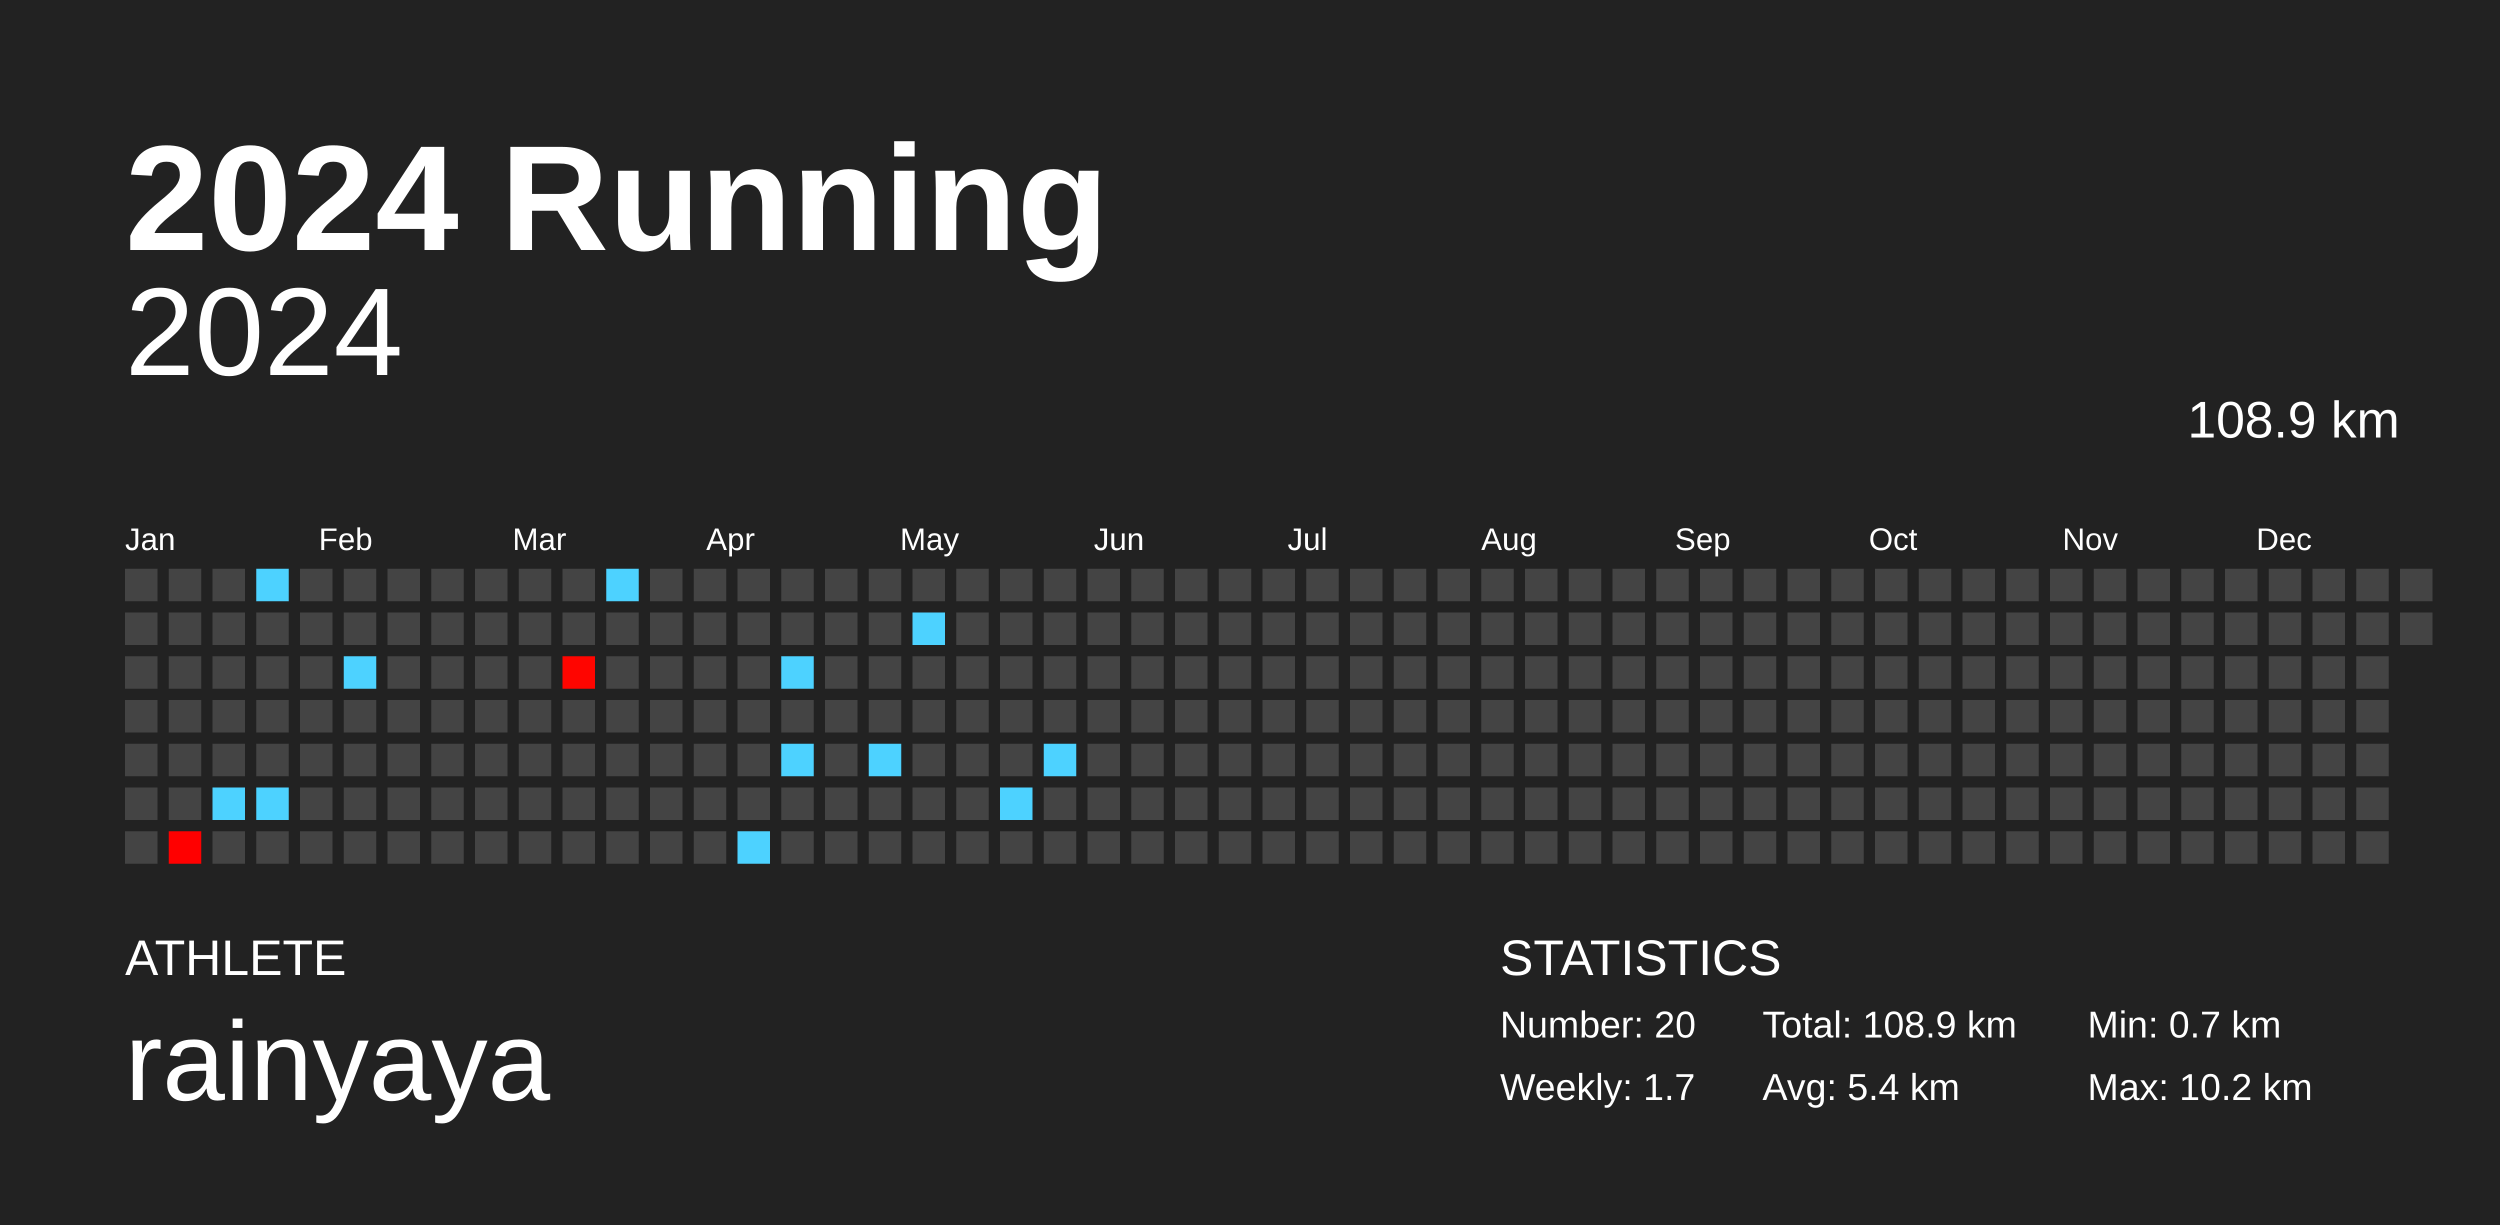
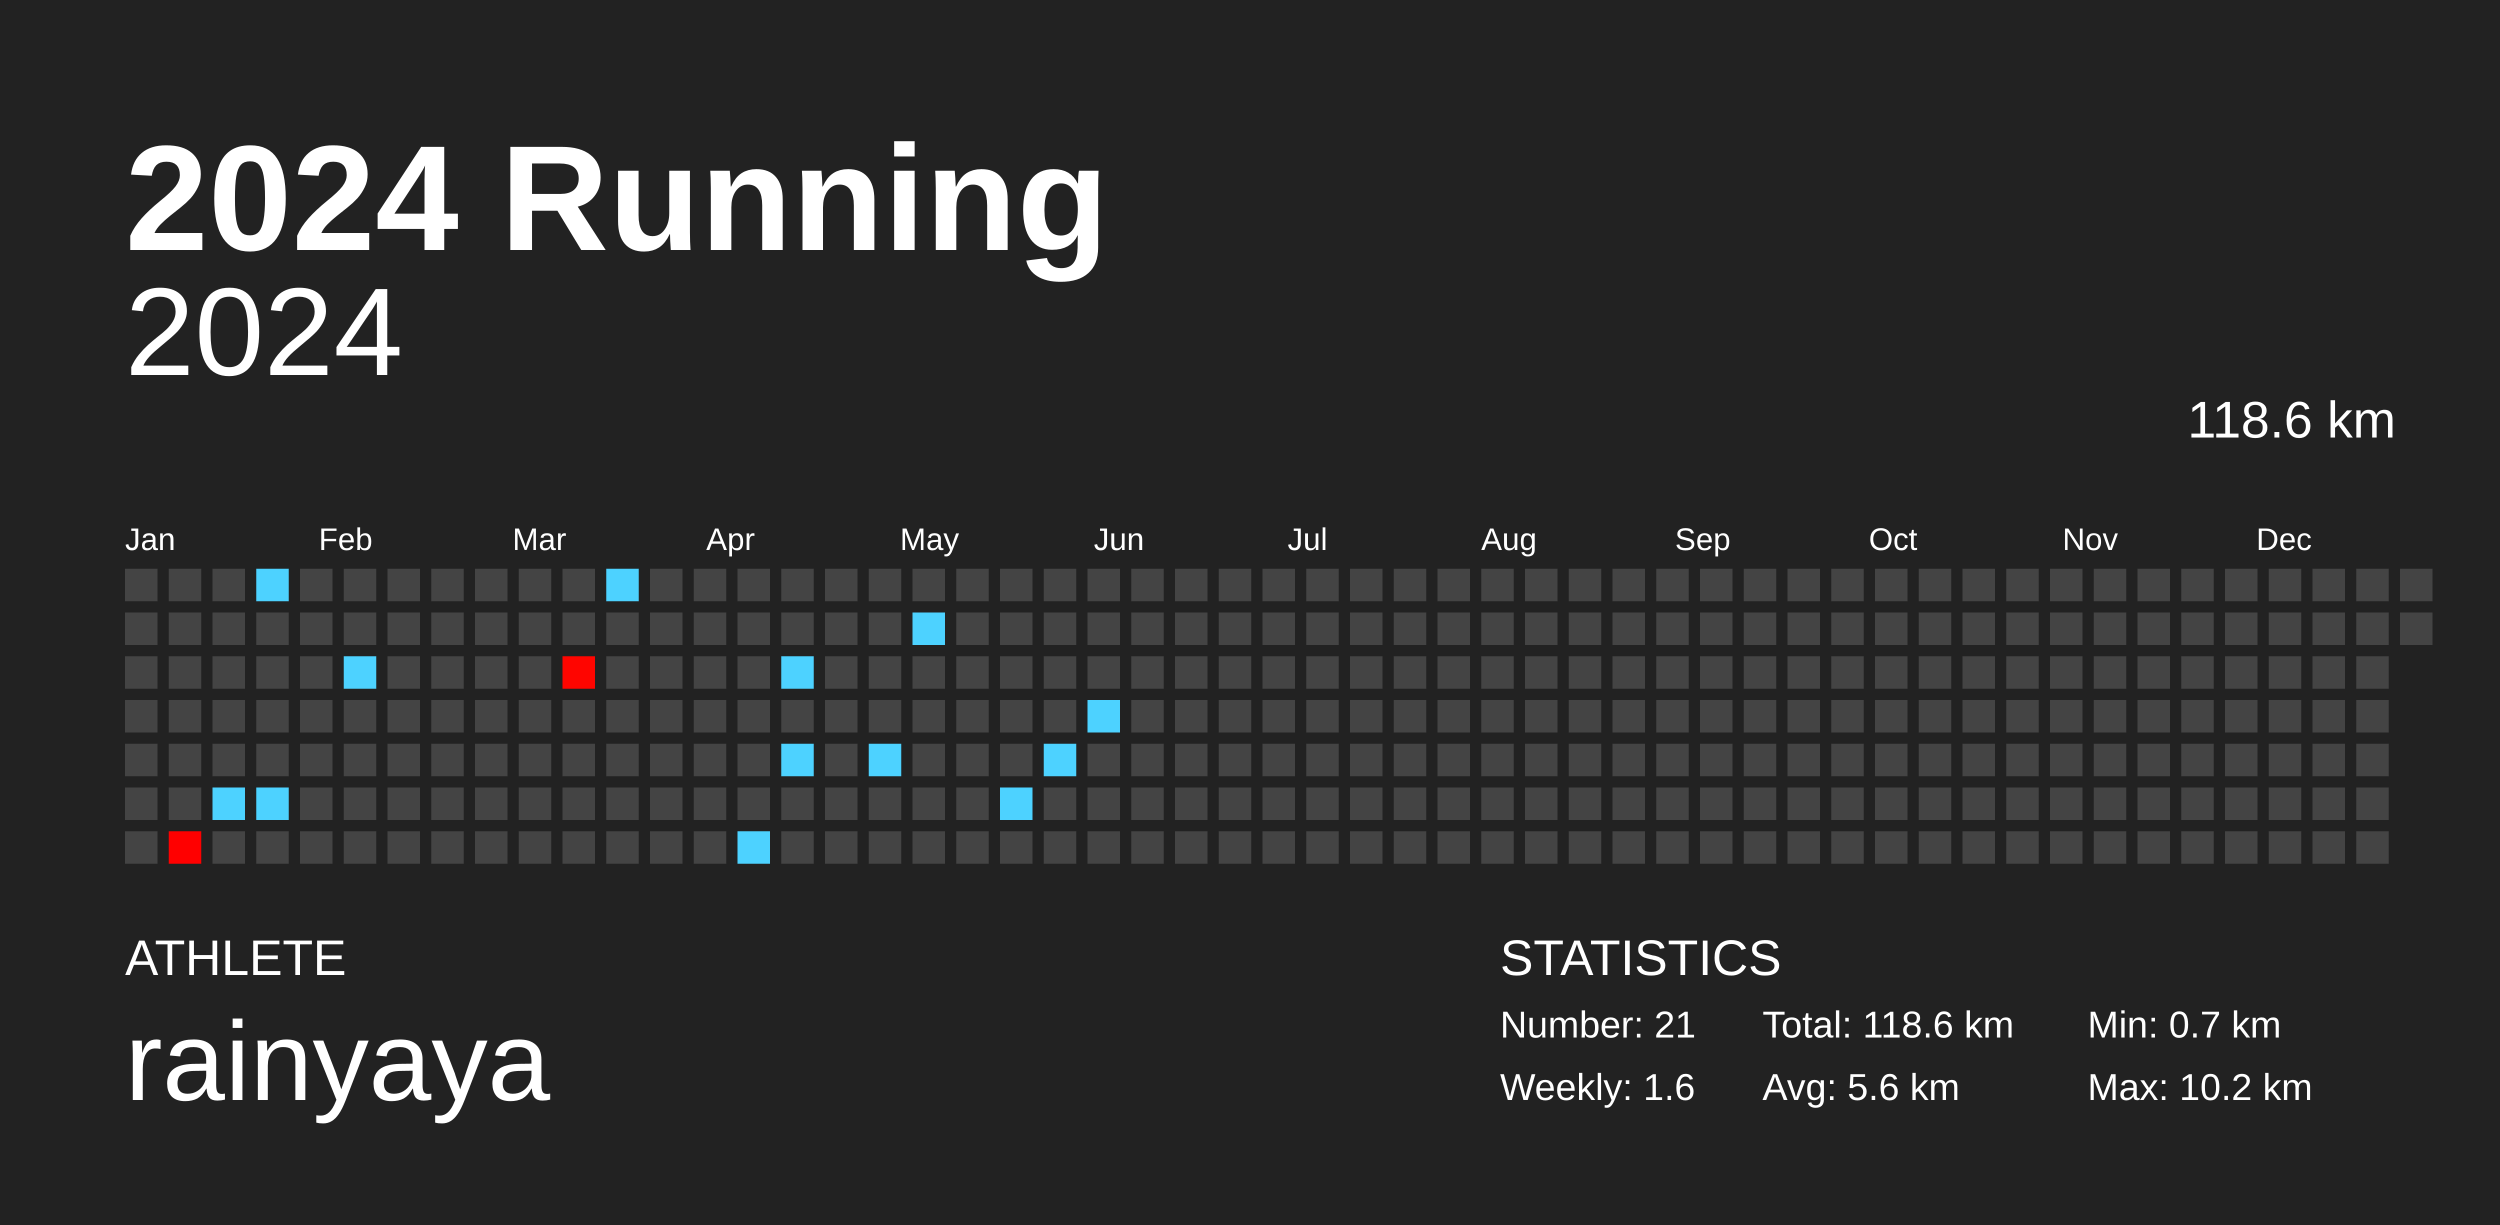
<svg xmlns="http://www.w3.org/2000/svg" baseProfile="full" height="98mm" version="1.1" viewBox="0,0,200,98" width="200mm">
  <defs />
  <rect fill="#222222" height="98" width="200" x="0" y="0" />
  <text fill="#FFFFFF" style="font-size:12px; font-family:Arial; font-weight:bold;" x="10" y="20">2024 Running</text>
  <text fill="#FFFFFF" style="font-size:4px; font-family:Arial" x="10" y="78">ATHLETE</text>
  <text fill="#FFFFFF" style="font-size:9px; font-family:Arial" x="10" y="88">rainyaya</text>
  <text fill="#FFFFFF" style="font-size:4px; font-family:Arial" x="120" y="78">STATISTICS</text>
-   <text fill="#FFFFFF" style="font-size:3px; font-family:Arial" x="120" y="83">Number: 20</text>
-   <text fill="#FFFFFF" style="font-size:3px; font-family:Arial" x="120" y="88">Weekly: 1.7</text>
-   <text fill="#FFFFFF" style="font-size:3px; font-family:Arial" x="141" y="83">Total: 108.9 km</text>
-   <text fill="#FFFFFF" style="font-size:3px; font-family:Arial" x="141" y="88">Avg: 5.4 km</text>
+   <text fill="#FFFFFF" style="font-size:3px; font-family:Arial" x="120" y="83">Number: 21</text>
+   <text fill="#FFFFFF" style="font-size:3px; font-family:Arial" x="120" y="88">Weekly: 1.6</text>
+   <text fill="#FFFFFF" style="font-size:3px; font-family:Arial" x="141" y="83">Total: 118.6 km</text>
+   <text fill="#FFFFFF" style="font-size:3px; font-family:Arial" x="141" y="88">Avg: 5.6 km</text>
  <text fill="#FFFFFF" style="font-size:3px; font-family:Arial" x="167" y="83">Min: 0.7 km</text>
  <text fill="#FFFFFF" style="font-size:3px; font-family:Arial" x="167" y="88">Max: 10.2 km</text>
  <text alignment-baseline="hanging" fill="#FFFFFF" style="font-size:10.0px; font-family:Arial;" x="10" y="30">2024</text>
-   <text alignment-baseline="hanging" fill="#FFFFFF" style="font-size:4.125px; font-family:Arial;" x="175" y="35">108.9 km</text>
+   <text alignment-baseline="hanging" fill="#FFFFFF" style="font-size:4.125px; font-family:Arial;" x="175" y="35">118.6 km</text>
  <text fill="#FFFFFF" style="font-size:2.5px; font-family:Arial" x="10.0" y="44">Jan</text>
  <text fill="#FFFFFF" style="font-size:2.5px; font-family:Arial" x="25.5" y="44">Feb</text>
  <text fill="#FFFFFF" style="font-size:2.5px; font-family:Arial" x="41.0" y="44">Mar</text>
  <text fill="#FFFFFF" style="font-size:2.5px; font-family:Arial" x="56.5" y="44">Apr</text>
  <text fill="#FFFFFF" style="font-size:2.5px; font-family:Arial" x="72.0" y="44">May</text>
  <text fill="#FFFFFF" style="font-size:2.5px; font-family:Arial" x="87.5" y="44">Jun</text>
  <text fill="#FFFFFF" style="font-size:2.5px; font-family:Arial" x="103.0" y="44">Jul</text>
  <text fill="#FFFFFF" style="font-size:2.5px; font-family:Arial" x="118.5" y="44">Aug</text>
  <text fill="#FFFFFF" style="font-size:2.5px; font-family:Arial" x="134.0" y="44">Sep</text>
  <text fill="#FFFFFF" style="font-size:2.5px; font-family:Arial" x="149.5" y="44">Oct</text>
  <text fill="#FFFFFF" style="font-size:2.5px; font-family:Arial" x="165.0" y="44">Nov</text>
  <text fill="#FFFFFF" style="font-size:2.5px; font-family:Arial" x="180.5" y="44">Dec</text>
  <rect fill="#444444" height="2.6" width="2.6" x="10.0" y="45.5" />
  <rect fill="#444444" height="2.6" width="2.6" x="10.0" y="49.0" />
  <rect fill="#444444" height="2.6" width="2.6" x="10.0" y="52.5" />
  <rect fill="#444444" height="2.6" width="2.6" x="10.0" y="56.0" />
  <rect fill="#444444" height="2.6" width="2.6" x="10.0" y="59.5" />
  <rect fill="#444444" height="2.6" width="2.6" x="10.0" y="63.0" />
  <rect fill="#444444" height="2.6" width="2.6" x="10.0" y="66.5" />
  <rect fill="#444444" height="2.6" width="2.6" x="13.5" y="45.5" />
  <rect fill="#444444" height="2.6" width="2.6" x="13.5" y="49.0" />
  <rect fill="#444444" height="2.6" width="2.6" x="13.5" y="52.5" />
  <rect fill="#444444" height="2.6" width="2.6" x="13.5" y="56.0" />
  <rect fill="#444444" height="2.6" width="2.6" x="13.5" y="59.5" />
  <rect fill="#444444" height="2.6" width="2.6" x="13.5" y="63.0" />
  <rect fill="#ff0000" height="2.6" width="2.6" x="13.5" y="66.5" />
  <rect fill="#444444" height="2.6" width="2.6" x="17.0" y="45.5" />
  <rect fill="#444444" height="2.6" width="2.6" x="17.0" y="49.0" />
  <rect fill="#444444" height="2.6" width="2.6" x="17.0" y="52.5" />
  <rect fill="#444444" height="2.6" width="2.6" x="17.0" y="56.0" />
  <rect fill="#444444" height="2.6" width="2.6" x="17.0" y="59.5" />
  <rect fill="#4dd2ff" height="2.6" width="2.6" x="17.0" y="63.0" />
  <rect fill="#444444" height="2.6" width="2.6" x="17.0" y="66.5" />
  <rect fill="#4dd2ff" height="2.6" width="2.6" x="20.5" y="45.5" />
  <rect fill="#444444" height="2.6" width="2.6" x="20.5" y="49.0" />
  <rect fill="#444444" height="2.6" width="2.6" x="20.5" y="52.5" />
  <rect fill="#444444" height="2.6" width="2.6" x="20.5" y="56.0" />
  <rect fill="#444444" height="2.6" width="2.6" x="20.5" y="59.5" />
  <rect fill="#4dd2ff" height="2.6" width="2.6" x="20.5" y="63.0" />
  <rect fill="#444444" height="2.6" width="2.6" x="20.5" y="66.5" />
  <rect fill="#444444" height="2.6" width="2.6" x="24.0" y="45.5" />
  <rect fill="#444444" height="2.6" width="2.6" x="24.0" y="49.0" />
  <rect fill="#444444" height="2.6" width="2.6" x="24.0" y="52.5" />
  <rect fill="#444444" height="2.6" width="2.6" x="24.0" y="56.0" />
  <rect fill="#444444" height="2.6" width="2.6" x="24.0" y="59.5" />
  <rect fill="#444444" height="2.6" width="2.6" x="24.0" y="63.0" />
  <rect fill="#444444" height="2.6" width="2.6" x="24.0" y="66.5" />
  <rect fill="#444444" height="2.6" width="2.6" x="27.5" y="45.5" />
  <rect fill="#444444" height="2.6" width="2.6" x="27.5" y="49.0" />
  <rect fill="#4dd2ff" height="2.6" width="2.6" x="27.5" y="52.5" />
  <rect fill="#444444" height="2.6" width="2.6" x="27.5" y="56.0" />
  <rect fill="#444444" height="2.6" width="2.6" x="27.5" y="59.5" />
  <rect fill="#444444" height="2.6" width="2.6" x="27.5" y="63.0" />
  <rect fill="#444444" height="2.6" width="2.6" x="27.5" y="66.5" />
  <rect fill="#444444" height="2.6" width="2.6" x="31.0" y="45.5" />
  <rect fill="#444444" height="2.6" width="2.6" x="31.0" y="49.0" />
  <rect fill="#444444" height="2.6" width="2.6" x="31.0" y="52.5" />
  <rect fill="#444444" height="2.6" width="2.6" x="31.0" y="56.0" />
  <rect fill="#444444" height="2.6" width="2.6" x="31.0" y="59.5" />
  <rect fill="#444444" height="2.6" width="2.6" x="31.0" y="63.0" />
  <rect fill="#444444" height="2.6" width="2.6" x="31.0" y="66.5" />
  <rect fill="#444444" height="2.6" width="2.6" x="34.5" y="45.5" />
  <rect fill="#444444" height="2.6" width="2.6" x="34.5" y="49.0" />
  <rect fill="#444444" height="2.6" width="2.6" x="34.5" y="52.5" />
  <rect fill="#444444" height="2.6" width="2.6" x="34.5" y="56.0" />
  <rect fill="#444444" height="2.6" width="2.6" x="34.5" y="59.5" />
  <rect fill="#444444" height="2.6" width="2.6" x="34.5" y="63.0" />
  <rect fill="#444444" height="2.6" width="2.6" x="34.5" y="66.5" />
  <rect fill="#444444" height="2.6" width="2.6" x="38.0" y="45.5" />
  <rect fill="#444444" height="2.6" width="2.6" x="38.0" y="49.0" />
  <rect fill="#444444" height="2.6" width="2.6" x="38.0" y="52.5" />
  <rect fill="#444444" height="2.6" width="2.6" x="38.0" y="56.0" />
  <rect fill="#444444" height="2.6" width="2.6" x="38.0" y="59.5" />
  <rect fill="#444444" height="2.6" width="2.6" x="38.0" y="63.0" />
  <rect fill="#444444" height="2.6" width="2.6" x="38.0" y="66.5" />
  <rect fill="#444444" height="2.6" width="2.6" x="41.5" y="45.5" />
  <rect fill="#444444" height="2.6" width="2.6" x="41.5" y="49.0" />
  <rect fill="#444444" height="2.6" width="2.6" x="41.5" y="52.5" />
  <rect fill="#444444" height="2.6" width="2.6" x="41.5" y="56.0" />
  <rect fill="#444444" height="2.6" width="2.6" x="41.5" y="59.5" />
  <rect fill="#444444" height="2.6" width="2.6" x="41.5" y="63.0" />
  <rect fill="#444444" height="2.6" width="2.6" x="41.5" y="66.5" />
  <rect fill="#444444" height="2.6" width="2.6" x="45.0" y="45.5" />
  <rect fill="#444444" height="2.6" width="2.6" x="45.0" y="49.0" />
  <rect fill="#ff0500" height="2.6" width="2.6" x="45.0" y="52.5" />
  <rect fill="#444444" height="2.6" width="2.6" x="45.0" y="56.0" />
  <rect fill="#444444" height="2.6" width="2.6" x="45.0" y="59.5" />
  <rect fill="#444444" height="2.6" width="2.6" x="45.0" y="63.0" />
  <rect fill="#444444" height="2.6" width="2.6" x="45.0" y="66.5" />
  <rect fill="#4dd2ff" height="2.6" width="2.6" x="48.5" y="45.5" />
  <rect fill="#444444" height="2.6" width="2.6" x="48.5" y="49.0" />
  <rect fill="#444444" height="2.6" width="2.6" x="48.5" y="52.5" />
  <rect fill="#444444" height="2.6" width="2.6" x="48.5" y="56.0" />
  <rect fill="#444444" height="2.6" width="2.6" x="48.5" y="59.5" />
  <rect fill="#444444" height="2.6" width="2.6" x="48.5" y="63.0" />
  <rect fill="#444444" height="2.6" width="2.6" x="48.5" y="66.5" />
  <rect fill="#444444" height="2.6" width="2.6" x="52.0" y="45.5" />
  <rect fill="#444444" height="2.6" width="2.6" x="52.0" y="49.0" />
  <rect fill="#444444" height="2.6" width="2.6" x="52.0" y="52.5" />
  <rect fill="#444444" height="2.6" width="2.6" x="52.0" y="56.0" />
  <rect fill="#444444" height="2.6" width="2.6" x="52.0" y="59.5" />
  <rect fill="#444444" height="2.6" width="2.6" x="52.0" y="63.0" />
  <rect fill="#444444" height="2.6" width="2.6" x="52.0" y="66.5" />
  <rect fill="#444444" height="2.6" width="2.6" x="55.5" y="45.5" />
  <rect fill="#444444" height="2.6" width="2.6" x="55.5" y="49.0" />
  <rect fill="#444444" height="2.6" width="2.6" x="55.5" y="52.5" />
  <rect fill="#444444" height="2.6" width="2.6" x="55.5" y="56.0" />
  <rect fill="#444444" height="2.6" width="2.6" x="55.5" y="59.5" />
  <rect fill="#444444" height="2.6" width="2.6" x="55.5" y="63.0" />
  <rect fill="#444444" height="2.6" width="2.6" x="55.5" y="66.5" />
  <rect fill="#444444" height="2.6" width="2.6" x="59.0" y="45.5" />
  <rect fill="#444444" height="2.6" width="2.6" x="59.0" y="49.0" />
  <rect fill="#444444" height="2.6" width="2.6" x="59.0" y="52.5" />
  <rect fill="#444444" height="2.6" width="2.6" x="59.0" y="56.0" />
  <rect fill="#444444" height="2.6" width="2.6" x="59.0" y="59.5" />
  <rect fill="#444444" height="2.6" width="2.6" x="59.0" y="63.0" />
  <rect fill="#4dd2ff" height="2.6" width="2.6" x="59.0" y="66.5" />
  <rect fill="#444444" height="2.6" width="2.6" x="62.5" y="45.5" />
  <rect fill="#444444" height="2.6" width="2.6" x="62.5" y="49.0" />
  <rect fill="#4dd2ff" height="2.6" width="2.6" x="62.5" y="52.5" />
  <rect fill="#444444" height="2.6" width="2.6" x="62.5" y="56.0" />
  <rect fill="#4dd2ff" height="2.6" width="2.6" x="62.5" y="59.5" />
  <rect fill="#444444" height="2.6" width="2.6" x="62.5" y="63.0" />
  <rect fill="#444444" height="2.6" width="2.6" x="62.5" y="66.5" />
  <rect fill="#444444" height="2.6" width="2.6" x="66.0" y="45.5" />
  <rect fill="#444444" height="2.6" width="2.6" x="66.0" y="49.0" />
  <rect fill="#444444" height="2.6" width="2.6" x="66.0" y="52.5" />
  <rect fill="#444444" height="2.6" width="2.6" x="66.0" y="56.0" />
  <rect fill="#444444" height="2.6" width="2.6" x="66.0" y="59.5" />
  <rect fill="#444444" height="2.6" width="2.6" x="66.0" y="63.0" />
  <rect fill="#444444" height="2.6" width="2.6" x="66.0" y="66.5" />
  <rect fill="#444444" height="2.6" width="2.6" x="69.5" y="45.5" />
  <rect fill="#444444" height="2.6" width="2.6" x="69.5" y="49.0" />
  <rect fill="#444444" height="2.6" width="2.6" x="69.5" y="52.5" />
  <rect fill="#444444" height="2.6" width="2.6" x="69.5" y="56.0" />
  <rect fill="#4dd2ff" height="2.6" width="2.6" x="69.5" y="59.5" />
  <rect fill="#444444" height="2.6" width="2.6" x="69.5" y="63.0" />
  <rect fill="#444444" height="2.6" width="2.6" x="69.5" y="66.5" />
  <rect fill="#444444" height="2.6" width="2.6" x="73.0" y="45.5" />
  <rect fill="#4dd2ff" height="2.6" width="2.6" x="73.0" y="49.0" />
  <rect fill="#444444" height="2.6" width="2.6" x="73.0" y="52.5" />
  <rect fill="#444444" height="2.6" width="2.6" x="73.0" y="56.0" />
  <rect fill="#444444" height="2.6" width="2.6" x="73.0" y="59.5" />
  <rect fill="#444444" height="2.6" width="2.6" x="73.0" y="63.0" />
  <rect fill="#444444" height="2.6" width="2.6" x="73.0" y="66.5" />
  <rect fill="#444444" height="2.6" width="2.6" x="76.5" y="45.5" />
  <rect fill="#444444" height="2.6" width="2.6" x="76.5" y="49.0" />
  <rect fill="#444444" height="2.6" width="2.6" x="76.5" y="52.5" />
  <rect fill="#444444" height="2.6" width="2.6" x="76.5" y="56.0" />
  <rect fill="#444444" height="2.6" width="2.6" x="76.5" y="59.5" />
  <rect fill="#444444" height="2.6" width="2.6" x="76.5" y="63.0" />
  <rect fill="#444444" height="2.6" width="2.6" x="76.5" y="66.5" />
  <rect fill="#444444" height="2.6" width="2.6" x="80.0" y="45.5" />
  <rect fill="#444444" height="2.6" width="2.6" x="80.0" y="49.0" />
  <rect fill="#444444" height="2.6" width="2.6" x="80.0" y="52.5" />
  <rect fill="#444444" height="2.6" width="2.6" x="80.0" y="56.0" />
  <rect fill="#444444" height="2.6" width="2.6" x="80.0" y="59.5" />
  <rect fill="#4dd2ff" height="2.6" width="2.6" x="80.0" y="63.0" />
  <rect fill="#444444" height="2.6" width="2.6" x="80.0" y="66.5" />
  <rect fill="#444444" height="2.6" width="2.6" x="83.5" y="45.5" />
  <rect fill="#444444" height="2.6" width="2.6" x="83.5" y="49.0" />
  <rect fill="#444444" height="2.6" width="2.6" x="83.5" y="52.5" />
  <rect fill="#444444" height="2.6" width="2.6" x="83.5" y="56.0" />
  <rect fill="#4dd2ff" height="2.6" width="2.6" x="83.5" y="59.5" />
  <rect fill="#444444" height="2.6" width="2.6" x="83.5" y="63.0" />
  <rect fill="#444444" height="2.6" width="2.6" x="83.5" y="66.5" />
  <rect fill="#444444" height="2.6" width="2.6" x="87.0" y="45.5" />
  <rect fill="#444444" height="2.6" width="2.6" x="87.0" y="49.0" />
  <rect fill="#444444" height="2.6" width="2.6" x="87.0" y="52.5" />
-   <rect fill="#444444" height="2.6" width="2.6" x="87.0" y="56.0" />
+   <rect fill="#4dd2ff" height="2.6" width="2.6" x="87.0" y="56.0" />
  <rect fill="#444444" height="2.6" width="2.6" x="87.0" y="59.5" />
  <rect fill="#444444" height="2.6" width="2.6" x="87.0" y="63.0" />
  <rect fill="#444444" height="2.6" width="2.6" x="87.0" y="66.5" />
  <rect fill="#444444" height="2.6" width="2.6" x="90.5" y="45.5" />
  <rect fill="#444444" height="2.6" width="2.6" x="90.5" y="49.0" />
  <rect fill="#444444" height="2.6" width="2.6" x="90.5" y="52.5" />
  <rect fill="#444444" height="2.6" width="2.6" x="90.5" y="56.0" />
  <rect fill="#444444" height="2.6" width="2.6" x="90.5" y="59.5" />
  <rect fill="#444444" height="2.6" width="2.6" x="90.5" y="63.0" />
  <rect fill="#444444" height="2.6" width="2.6" x="90.5" y="66.5" />
  <rect fill="#444444" height="2.6" width="2.6" x="94.0" y="45.5" />
  <rect fill="#444444" height="2.6" width="2.6" x="94.0" y="49.0" />
  <rect fill="#444444" height="2.6" width="2.6" x="94.0" y="52.5" />
  <rect fill="#444444" height="2.6" width="2.6" x="94.0" y="56.0" />
  <rect fill="#444444" height="2.6" width="2.6" x="94.0" y="59.5" />
  <rect fill="#444444" height="2.6" width="2.6" x="94.0" y="63.0" />
  <rect fill="#444444" height="2.6" width="2.6" x="94.0" y="66.5" />
  <rect fill="#444444" height="2.6" width="2.6" x="97.5" y="45.5" />
  <rect fill="#444444" height="2.6" width="2.6" x="97.5" y="49.0" />
  <rect fill="#444444" height="2.6" width="2.6" x="97.5" y="52.5" />
  <rect fill="#444444" height="2.6" width="2.6" x="97.5" y="56.0" />
  <rect fill="#444444" height="2.6" width="2.6" x="97.5" y="59.5" />
  <rect fill="#444444" height="2.6" width="2.6" x="97.5" y="63.0" />
  <rect fill="#444444" height="2.6" width="2.6" x="97.5" y="66.5" />
  <rect fill="#444444" height="2.6" width="2.6" x="101.0" y="45.5" />
  <rect fill="#444444" height="2.6" width="2.6" x="101.0" y="49.0" />
  <rect fill="#444444" height="2.6" width="2.6" x="101.0" y="52.5" />
  <rect fill="#444444" height="2.6" width="2.6" x="101.0" y="56.0" />
  <rect fill="#444444" height="2.6" width="2.6" x="101.0" y="59.5" />
  <rect fill="#444444" height="2.6" width="2.6" x="101.0" y="63.0" />
  <rect fill="#444444" height="2.6" width="2.6" x="101.0" y="66.5" />
  <rect fill="#444444" height="2.6" width="2.6" x="104.5" y="45.5" />
  <rect fill="#444444" height="2.6" width="2.6" x="104.5" y="49.0" />
  <rect fill="#444444" height="2.6" width="2.6" x="104.5" y="52.5" />
  <rect fill="#444444" height="2.6" width="2.6" x="104.5" y="56.0" />
  <rect fill="#444444" height="2.6" width="2.6" x="104.5" y="59.5" />
  <rect fill="#444444" height="2.6" width="2.6" x="104.5" y="63.0" />
  <rect fill="#444444" height="2.6" width="2.6" x="104.5" y="66.5" />
  <rect fill="#444444" height="2.6" width="2.6" x="108.0" y="45.5" />
  <rect fill="#444444" height="2.6" width="2.6" x="108.0" y="49.0" />
  <rect fill="#444444" height="2.6" width="2.6" x="108.0" y="52.5" />
  <rect fill="#444444" height="2.6" width="2.6" x="108.0" y="56.0" />
  <rect fill="#444444" height="2.6" width="2.6" x="108.0" y="59.5" />
  <rect fill="#444444" height="2.6" width="2.6" x="108.0" y="63.0" />
  <rect fill="#444444" height="2.6" width="2.6" x="108.0" y="66.5" />
  <rect fill="#444444" height="2.6" width="2.6" x="111.5" y="45.5" />
  <rect fill="#444444" height="2.6" width="2.6" x="111.5" y="49.0" />
  <rect fill="#444444" height="2.6" width="2.6" x="111.5" y="52.5" />
  <rect fill="#444444" height="2.6" width="2.6" x="111.5" y="56.0" />
  <rect fill="#444444" height="2.6" width="2.6" x="111.5" y="59.5" />
  <rect fill="#444444" height="2.6" width="2.6" x="111.5" y="63.0" />
  <rect fill="#444444" height="2.6" width="2.6" x="111.5" y="66.5" />
  <rect fill="#444444" height="2.6" width="2.6" x="115.0" y="45.5" />
  <rect fill="#444444" height="2.6" width="2.6" x="115.0" y="49.0" />
  <rect fill="#444444" height="2.6" width="2.6" x="115.0" y="52.5" />
  <rect fill="#444444" height="2.6" width="2.6" x="115.0" y="56.0" />
  <rect fill="#444444" height="2.6" width="2.6" x="115.0" y="59.5" />
  <rect fill="#444444" height="2.6" width="2.6" x="115.0" y="63.0" />
  <rect fill="#444444" height="2.6" width="2.6" x="115.0" y="66.5" />
  <rect fill="#444444" height="2.6" width="2.6" x="118.5" y="45.5" />
  <rect fill="#444444" height="2.6" width="2.6" x="118.5" y="49.0" />
  <rect fill="#444444" height="2.6" width="2.6" x="118.5" y="52.5" />
  <rect fill="#444444" height="2.6" width="2.6" x="118.5" y="56.0" />
  <rect fill="#444444" height="2.6" width="2.6" x="118.5" y="59.5" />
  <rect fill="#444444" height="2.6" width="2.6" x="118.5" y="63.0" />
  <rect fill="#444444" height="2.6" width="2.6" x="118.5" y="66.5" />
  <rect fill="#444444" height="2.6" width="2.6" x="122.0" y="45.5" />
  <rect fill="#444444" height="2.6" width="2.6" x="122.0" y="49.0" />
  <rect fill="#444444" height="2.6" width="2.6" x="122.0" y="52.5" />
  <rect fill="#444444" height="2.6" width="2.6" x="122.0" y="56.0" />
  <rect fill="#444444" height="2.6" width="2.6" x="122.0" y="59.5" />
  <rect fill="#444444" height="2.6" width="2.6" x="122.0" y="63.0" />
  <rect fill="#444444" height="2.6" width="2.6" x="122.0" y="66.5" />
  <rect fill="#444444" height="2.6" width="2.6" x="125.5" y="45.5" />
  <rect fill="#444444" height="2.6" width="2.6" x="125.5" y="49.0" />
  <rect fill="#444444" height="2.6" width="2.6" x="125.5" y="52.5" />
  <rect fill="#444444" height="2.6" width="2.6" x="125.5" y="56.0" />
  <rect fill="#444444" height="2.6" width="2.6" x="125.5" y="59.5" />
  <rect fill="#444444" height="2.6" width="2.6" x="125.5" y="63.0" />
  <rect fill="#444444" height="2.6" width="2.6" x="125.5" y="66.5" />
  <rect fill="#444444" height="2.6" width="2.6" x="129.0" y="45.5" />
  <rect fill="#444444" height="2.6" width="2.6" x="129.0" y="49.0" />
  <rect fill="#444444" height="2.6" width="2.6" x="129.0" y="52.5" />
  <rect fill="#444444" height="2.6" width="2.6" x="129.0" y="56.0" />
  <rect fill="#444444" height="2.6" width="2.6" x="129.0" y="59.5" />
  <rect fill="#444444" height="2.6" width="2.6" x="129.0" y="63.0" />
  <rect fill="#444444" height="2.6" width="2.6" x="129.0" y="66.5" />
  <rect fill="#444444" height="2.6" width="2.6" x="132.5" y="45.5" />
  <rect fill="#444444" height="2.6" width="2.6" x="132.5" y="49.0" />
  <rect fill="#444444" height="2.6" width="2.6" x="132.5" y="52.5" />
  <rect fill="#444444" height="2.6" width="2.6" x="132.5" y="56.0" />
  <rect fill="#444444" height="2.6" width="2.6" x="132.5" y="59.5" />
  <rect fill="#444444" height="2.6" width="2.6" x="132.5" y="63.0" />
  <rect fill="#444444" height="2.6" width="2.6" x="132.5" y="66.5" />
  <rect fill="#444444" height="2.6" width="2.6" x="136.0" y="45.5" />
  <rect fill="#444444" height="2.6" width="2.6" x="136.0" y="49.0" />
  <rect fill="#444444" height="2.6" width="2.6" x="136.0" y="52.5" />
  <rect fill="#444444" height="2.6" width="2.6" x="136.0" y="56.0" />
  <rect fill="#444444" height="2.6" width="2.6" x="136.0" y="59.5" />
  <rect fill="#444444" height="2.6" width="2.6" x="136.0" y="63.0" />
  <rect fill="#444444" height="2.6" width="2.6" x="136.0" y="66.5" />
  <rect fill="#444444" height="2.6" width="2.6" x="139.5" y="45.5" />
  <rect fill="#444444" height="2.6" width="2.6" x="139.5" y="49.0" />
  <rect fill="#444444" height="2.6" width="2.6" x="139.5" y="52.5" />
  <rect fill="#444444" height="2.6" width="2.6" x="139.5" y="56.0" />
  <rect fill="#444444" height="2.6" width="2.6" x="139.5" y="59.5" />
  <rect fill="#444444" height="2.6" width="2.6" x="139.5" y="63.0" />
  <rect fill="#444444" height="2.6" width="2.6" x="139.5" y="66.5" />
  <rect fill="#444444" height="2.6" width="2.6" x="143.0" y="45.5" />
  <rect fill="#444444" height="2.6" width="2.6" x="143.0" y="49.0" />
  <rect fill="#444444" height="2.6" width="2.6" x="143.0" y="52.5" />
  <rect fill="#444444" height="2.6" width="2.6" x="143.0" y="56.0" />
  <rect fill="#444444" height="2.6" width="2.6" x="143.0" y="59.5" />
  <rect fill="#444444" height="2.6" width="2.6" x="143.0" y="63.0" />
  <rect fill="#444444" height="2.6" width="2.6" x="143.0" y="66.5" />
  <rect fill="#444444" height="2.6" width="2.6" x="146.5" y="45.5" />
  <rect fill="#444444" height="2.6" width="2.6" x="146.5" y="49.0" />
  <rect fill="#444444" height="2.6" width="2.6" x="146.5" y="52.5" />
  <rect fill="#444444" height="2.6" width="2.6" x="146.5" y="56.0" />
  <rect fill="#444444" height="2.6" width="2.6" x="146.5" y="59.5" />
  <rect fill="#444444" height="2.6" width="2.6" x="146.5" y="63.0" />
  <rect fill="#444444" height="2.6" width="2.6" x="146.5" y="66.5" />
  <rect fill="#444444" height="2.6" width="2.6" x="150.0" y="45.5" />
  <rect fill="#444444" height="2.6" width="2.6" x="150.0" y="49.0" />
  <rect fill="#444444" height="2.6" width="2.6" x="150.0" y="52.5" />
  <rect fill="#444444" height="2.6" width="2.6" x="150.0" y="56.0" />
  <rect fill="#444444" height="2.6" width="2.6" x="150.0" y="59.5" />
  <rect fill="#444444" height="2.6" width="2.6" x="150.0" y="63.0" />
  <rect fill="#444444" height="2.6" width="2.6" x="150.0" y="66.5" />
  <rect fill="#444444" height="2.6" width="2.6" x="153.5" y="45.5" />
  <rect fill="#444444" height="2.6" width="2.6" x="153.5" y="49.0" />
  <rect fill="#444444" height="2.6" width="2.6" x="153.5" y="52.5" />
  <rect fill="#444444" height="2.6" width="2.6" x="153.5" y="56.0" />
  <rect fill="#444444" height="2.6" width="2.6" x="153.5" y="59.5" />
  <rect fill="#444444" height="2.6" width="2.6" x="153.5" y="63.0" />
  <rect fill="#444444" height="2.6" width="2.6" x="153.5" y="66.5" />
  <rect fill="#444444" height="2.6" width="2.6" x="157.0" y="45.5" />
  <rect fill="#444444" height="2.6" width="2.6" x="157.0" y="49.0" />
  <rect fill="#444444" height="2.6" width="2.6" x="157.0" y="52.5" />
  <rect fill="#444444" height="2.6" width="2.6" x="157.0" y="56.0" />
  <rect fill="#444444" height="2.6" width="2.6" x="157.0" y="59.5" />
  <rect fill="#444444" height="2.6" width="2.6" x="157.0" y="63.0" />
  <rect fill="#444444" height="2.6" width="2.6" x="157.0" y="66.5" />
  <rect fill="#444444" height="2.6" width="2.6" x="160.5" y="45.5" />
  <rect fill="#444444" height="2.6" width="2.6" x="160.5" y="49.0" />
  <rect fill="#444444" height="2.6" width="2.6" x="160.5" y="52.5" />
  <rect fill="#444444" height="2.6" width="2.6" x="160.5" y="56.0" />
  <rect fill="#444444" height="2.6" width="2.6" x="160.5" y="59.5" />
  <rect fill="#444444" height="2.6" width="2.6" x="160.5" y="63.0" />
  <rect fill="#444444" height="2.6" width="2.6" x="160.5" y="66.5" />
  <rect fill="#444444" height="2.6" width="2.6" x="164.0" y="45.5" />
  <rect fill="#444444" height="2.6" width="2.6" x="164.0" y="49.0" />
  <rect fill="#444444" height="2.6" width="2.6" x="164.0" y="52.5" />
  <rect fill="#444444" height="2.6" width="2.6" x="164.0" y="56.0" />
  <rect fill="#444444" height="2.6" width="2.6" x="164.0" y="59.5" />
  <rect fill="#444444" height="2.6" width="2.6" x="164.0" y="63.0" />
  <rect fill="#444444" height="2.6" width="2.6" x="164.0" y="66.5" />
  <rect fill="#444444" height="2.6" width="2.6" x="167.5" y="45.5" />
  <rect fill="#444444" height="2.6" width="2.6" x="167.5" y="49.0" />
  <rect fill="#444444" height="2.6" width="2.6" x="167.5" y="52.5" />
  <rect fill="#444444" height="2.6" width="2.6" x="167.5" y="56.0" />
  <rect fill="#444444" height="2.6" width="2.6" x="167.5" y="59.5" />
  <rect fill="#444444" height="2.6" width="2.6" x="167.5" y="63.0" />
  <rect fill="#444444" height="2.6" width="2.6" x="167.5" y="66.5" />
  <rect fill="#444444" height="2.6" width="2.6" x="171.0" y="45.5" />
  <rect fill="#444444" height="2.6" width="2.6" x="171.0" y="49.0" />
  <rect fill="#444444" height="2.6" width="2.6" x="171.0" y="52.5" />
  <rect fill="#444444" height="2.6" width="2.6" x="171.0" y="56.0" />
  <rect fill="#444444" height="2.6" width="2.6" x="171.0" y="59.5" />
  <rect fill="#444444" height="2.6" width="2.6" x="171.0" y="63.0" />
  <rect fill="#444444" height="2.6" width="2.6" x="171.0" y="66.5" />
  <rect fill="#444444" height="2.6" width="2.6" x="174.5" y="45.5" />
  <rect fill="#444444" height="2.6" width="2.6" x="174.5" y="49.0" />
  <rect fill="#444444" height="2.6" width="2.6" x="174.5" y="52.5" />
  <rect fill="#444444" height="2.6" width="2.6" x="174.5" y="56.0" />
  <rect fill="#444444" height="2.6" width="2.6" x="174.5" y="59.5" />
  <rect fill="#444444" height="2.6" width="2.6" x="174.5" y="63.0" />
  <rect fill="#444444" height="2.6" width="2.6" x="174.5" y="66.5" />
  <rect fill="#444444" height="2.6" width="2.6" x="178.0" y="45.5" />
  <rect fill="#444444" height="2.6" width="2.6" x="178.0" y="49.0" />
  <rect fill="#444444" height="2.6" width="2.6" x="178.0" y="52.5" />
  <rect fill="#444444" height="2.6" width="2.6" x="178.0" y="56.0" />
  <rect fill="#444444" height="2.6" width="2.6" x="178.0" y="59.5" />
  <rect fill="#444444" height="2.6" width="2.6" x="178.0" y="63.0" />
  <rect fill="#444444" height="2.6" width="2.6" x="178.0" y="66.5" />
  <rect fill="#444444" height="2.6" width="2.6" x="181.5" y="45.5" />
  <rect fill="#444444" height="2.6" width="2.6" x="181.5" y="49.0" />
  <rect fill="#444444" height="2.6" width="2.6" x="181.5" y="52.5" />
  <rect fill="#444444" height="2.6" width="2.6" x="181.5" y="56.0" />
  <rect fill="#444444" height="2.6" width="2.6" x="181.5" y="59.5" />
  <rect fill="#444444" height="2.6" width="2.6" x="181.5" y="63.0" />
  <rect fill="#444444" height="2.6" width="2.6" x="181.5" y="66.5" />
  <rect fill="#444444" height="2.6" width="2.6" x="185.0" y="45.5" />
  <rect fill="#444444" height="2.6" width="2.6" x="185.0" y="49.0" />
  <rect fill="#444444" height="2.6" width="2.6" x="185.0" y="52.5" />
  <rect fill="#444444" height="2.6" width="2.6" x="185.0" y="56.0" />
  <rect fill="#444444" height="2.6" width="2.6" x="185.0" y="59.5" />
  <rect fill="#444444" height="2.6" width="2.6" x="185.0" y="63.0" />
  <rect fill="#444444" height="2.6" width="2.6" x="185.0" y="66.5" />
  <rect fill="#444444" height="2.6" width="2.6" x="188.5" y="45.5" />
  <rect fill="#444444" height="2.6" width="2.6" x="188.5" y="49.0" />
  <rect fill="#444444" height="2.6" width="2.6" x="188.5" y="52.5" />
  <rect fill="#444444" height="2.6" width="2.6" x="188.5" y="56.0" />
  <rect fill="#444444" height="2.6" width="2.6" x="188.5" y="59.5" />
  <rect fill="#444444" height="2.6" width="2.6" x="188.5" y="63.0" />
  <rect fill="#444444" height="2.6" width="2.6" x="188.5" y="66.5" />
  <rect fill="#444444" height="2.6" width="2.6" x="192.0" y="45.5" />
  <rect fill="#444444" height="2.6" width="2.6" x="192.0" y="49.0" />
</svg>
